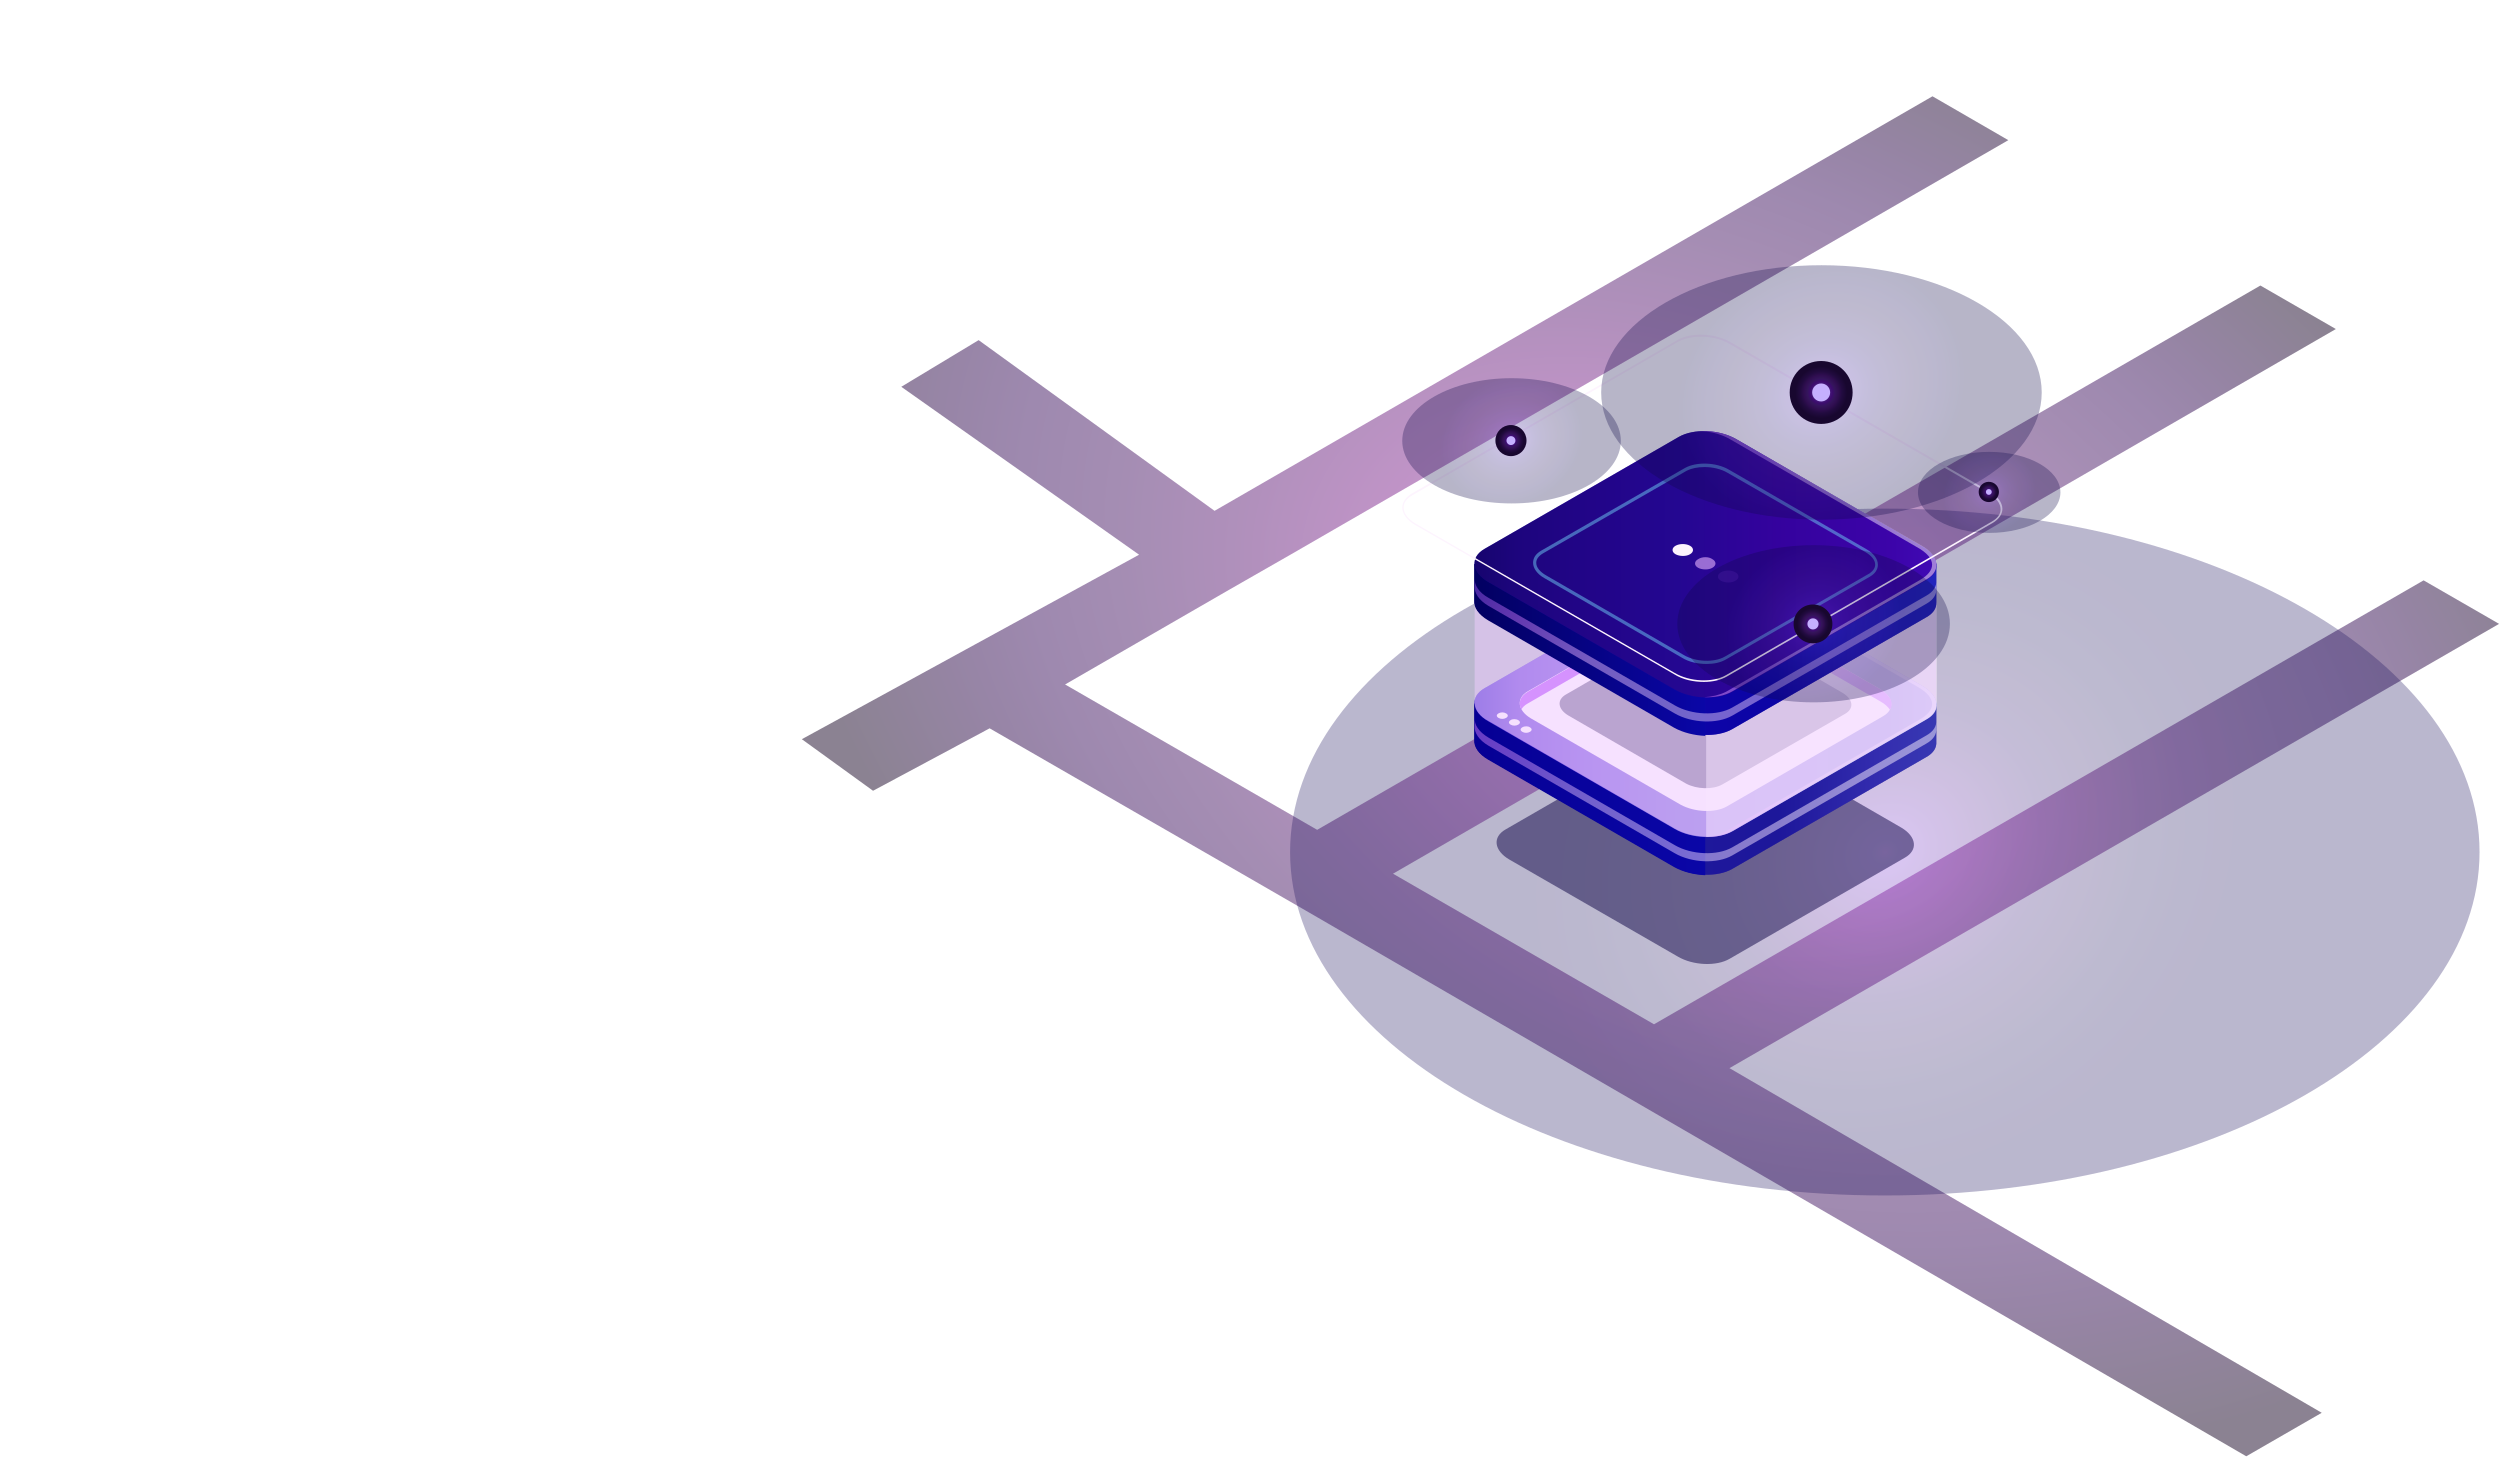
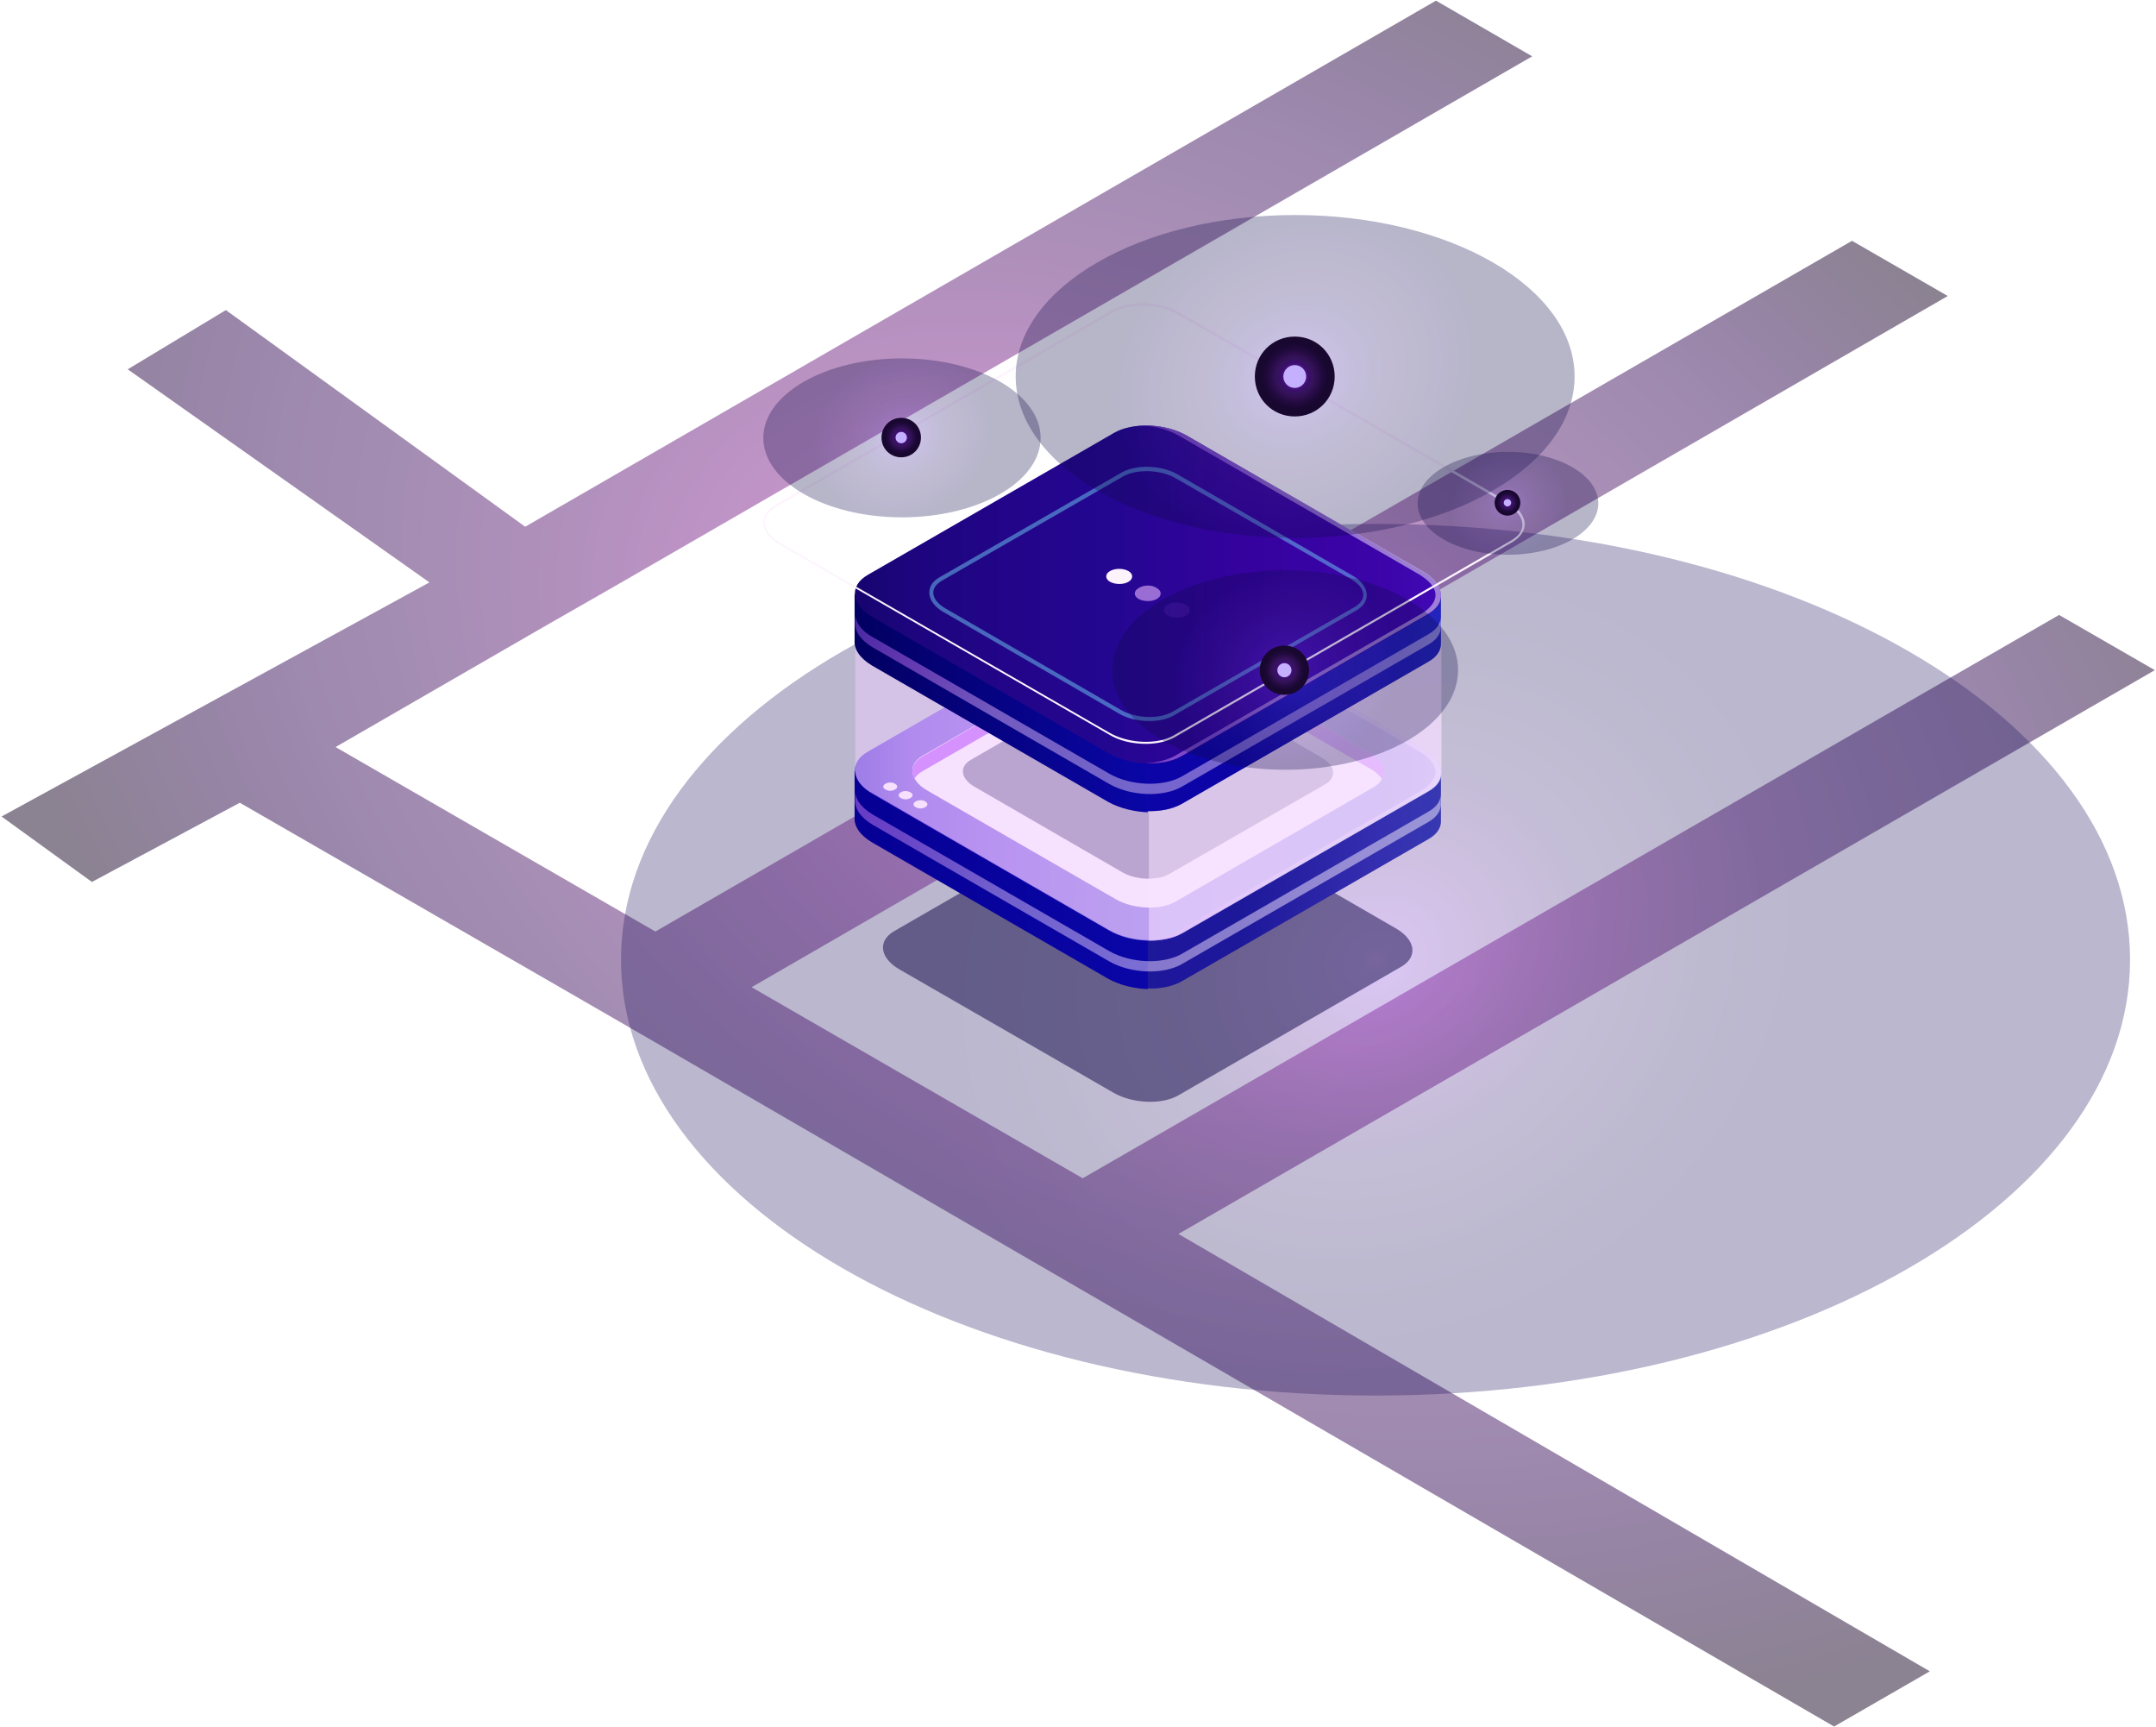
- <svg xmlns="http://www.w3.org/2000/svg" width="1018" height="593" viewBox="0 0 1018 593" fill="none">
-   <path opacity="0.5" d="M1017.62 254.035L986.888 236.322L673.508 417.083L567.232 355.77L951.16 133.981L920.428 116.269L536.348 337.906L433.704 278.712L500.317 240.258L525.448 225.876L817.784 57.075L786.901 39.21L494.564 208.012L398.5 138.5L367 157.5L463.831 225.876L326.5 301L355.5 322L402.972 296.576L508.038 357.132L536.348 373.483L914.675 593L945.407 575.287L704.241 434.947L1017.62 254.035Z" fill="url(#paint0_radial_740_4081)" />
-   <path opacity="0.3" d="M767.499 486.801C633.75 486.801 525.326 424.189 525.326 346.952C525.326 269.716 633.75 207.104 767.499 207.104C901.247 207.104 1009.67 269.716 1009.67 346.952C1009.67 424.189 901.247 486.801 767.499 486.801Z" fill="url(#paint1_radial_740_4081)" />
-   <path opacity="0.5" d="M704.264 390.44L775.653 349.254C781.144 346.143 780.412 340.651 774.189 336.99L705.729 297.452C699.505 293.791 689.986 293.425 684.495 296.537L613.106 337.722C607.615 340.834 608.347 346.326 614.571 349.987L683.214 389.525C689.437 393.186 698.956 393.552 704.264 390.44Z" fill="#0B0244" />
-   <path d="M600.476 301.295V286.468H638.55L683.58 260.475C689.62 256.997 700.054 257.363 707.01 261.391L750.392 286.468H788.466V302.027C788.65 304.407 787.368 306.603 784.439 308.251L705.363 353.83C699.322 357.308 688.888 356.942 681.932 352.915L606.15 309.166C602.123 307.153 600.293 304.041 600.476 301.295Z" fill="#312A91" />
-   <path opacity="0.5" d="M600.476 301.295V286.468H638.55L683.58 260.475C689.62 256.997 700.054 257.363 707.01 261.391L750.392 286.468H788.466V302.027C788.65 304.407 787.368 306.603 784.439 308.251L705.363 353.83C699.322 357.308 688.888 356.942 681.932 352.915L606.15 309.166C602.123 307.153 600.293 304.041 600.476 301.295Z" fill="url(#paint2_linear_740_4081)" />
-   <path d="M683.58 260.476C686.509 258.828 690.353 258.096 694.38 258.096V356.393C689.986 356.21 685.41 355.112 681.749 353.098L605.967 309.349C601.94 306.97 600.11 304.041 600.293 301.295V286.468H638.367L683.58 260.476Z" fill="url(#paint3_linear_740_4081)" />
-   <path d="M705.363 338.455L784.439 292.876C790.48 289.398 789.748 283.357 782.792 279.33L707.01 235.582C700.054 231.554 689.62 231.188 683.58 234.666L604.503 280.245C598.462 283.723 599.195 289.764 606.15 293.791L681.932 337.539C688.888 341.567 699.322 341.933 705.363 338.455Z" fill="#2A27C7" />
-   <path opacity="0.5" d="M705.363 338.455L784.439 292.876C790.48 289.398 789.748 283.357 782.792 279.33L707.01 235.582C700.054 231.554 689.62 231.188 683.58 234.666L604.503 280.245C598.462 283.723 599.195 289.764 606.15 293.791L681.932 337.539C688.888 341.567 699.322 341.933 705.363 338.455Z" fill="url(#paint4_linear_740_4081)" />
-   <path d="M703.166 328.386L766.867 291.593C771.626 288.848 771.077 283.905 765.585 280.611L704.63 245.465C698.956 242.17 690.536 241.804 685.776 244.733L622.076 281.526C617.316 284.272 617.865 289.214 623.357 292.509L684.312 327.654C689.986 330.766 698.407 331.132 703.166 328.386Z" fill="#FDF4FE" />
-   <path d="M765.585 285.553L704.63 250.408C698.956 247.113 690.536 246.747 685.776 249.676L622.076 286.468C620.794 287.201 620.062 287.933 619.513 288.848C618.049 286.285 618.964 283.54 622.076 281.709L685.776 244.733C690.536 241.988 699.139 242.354 704.63 245.466L765.585 280.611C769.796 282.991 771.26 286.468 769.612 289.031C768.88 287.933 767.599 286.651 765.585 285.553Z" fill="#BA56FC" />
-   <path opacity="0.5" d="M702.8 338.454L781.877 292.875C787.917 289.398 789.382 284.272 780.229 279.33L704.447 235.581C700.969 233.568 696.759 232.47 692.549 232.286C697.491 232.103 702.983 233.202 707.01 235.581L782.792 279.33C789.748 283.357 790.48 289.398 784.439 292.875L705.363 338.454C702.251 340.285 698.041 341.017 693.83 340.834C697.125 340.651 700.237 339.919 702.8 338.454Z" fill="url(#paint5_linear_740_4081)" />
-   <path opacity="0.5" d="M606.15 300.379L681.932 344.128C688.888 348.155 699.322 348.521 705.363 345.043L784.439 299.464C787.368 297.817 788.65 295.62 788.466 293.241V296.535C788.65 298.915 787.368 301.112 784.439 302.759L705.363 348.338C699.322 351.816 688.888 351.45 681.932 347.423L606.15 303.674C602.123 301.295 600.293 298.366 600.476 295.62V292.325C600.293 295.071 602.123 298 606.15 300.379Z" fill="url(#paint6_linear_740_4081)" />
-   <path d="M619.879 296.17C618.964 296.719 618.964 297.451 619.879 298.001C620.794 298.55 622.076 298.55 622.991 298.001C623.906 297.451 623.906 296.719 622.991 296.17C622.259 295.621 620.794 295.621 619.879 296.17Z" fill="#FCF3FD" />
-   <path d="M615.12 293.242C614.204 293.791 614.204 294.523 615.12 295.072C616.035 295.621 617.316 295.621 618.232 295.072C619.147 294.523 619.147 293.791 618.232 293.242C617.316 292.692 615.852 292.692 615.12 293.242Z" fill="#FCF3FD" />
-   <path d="M610.177 290.496C609.262 291.045 609.262 291.777 610.177 292.326C611.093 292.875 612.374 292.875 613.289 292.326C614.204 291.777 614.204 291.045 613.289 290.496C612.374 289.946 611.093 289.946 610.177 290.496Z" fill="#FCF3FD" />
-   <path opacity="0.5" d="M701.336 319.417L751.308 290.679C755.152 288.482 754.603 284.638 750.209 282.076L702.434 254.435C698.041 251.873 691.451 251.689 687.607 253.886L637.635 282.808C633.791 285.004 634.34 288.848 638.733 291.411L686.509 319.051C690.902 321.431 697.491 321.614 701.336 319.417Z" fill="#0B0244" />
-   <path opacity="0.5" d="M694.563 232.286C698.956 232.469 703.532 233.568 707.193 235.581L723.484 245.1L788.65 245.466V286.652C788.833 289.031 787.551 291.228 784.622 292.875L705.546 338.454C702.617 340.102 698.773 340.834 694.746 340.834V232.286H694.563Z" fill="#FFFEFF" />
-   <path opacity="0.5" d="M600.476 286.469C600.476 286.103 600.476 285.92 600.476 285.554V244.368L666.007 244.734L683.58 234.483C689.62 231.005 700.054 231.371 707.01 235.398L723.301 244.917L788.467 245.283V286.469C788.65 288.849 787.368 291.045 784.439 292.693L705.363 338.272C699.322 341.749 688.888 341.383 681.932 337.356L606.15 293.608C602.489 291.777 600.659 289.032 600.476 286.469Z" fill="#EFCDFF" />
-   <path d="M600.476 244.368V229.541H638.55L683.58 203.548C689.62 200.07 700.054 200.436 707.01 204.463L750.392 229.541H788.467V245.1C788.65 247.48 787.368 249.676 784.439 251.324L705.363 296.903C699.322 300.381 688.888 300.015 681.932 295.987L606.15 252.239C602.123 250.225 600.293 247.297 600.476 244.368Z" fill="#0C04A6" />
-   <path opacity="0.5" d="M600.476 244.368V229.541H638.55L683.58 203.548C689.62 200.07 700.054 200.436 707.01 204.463L750.392 229.541H788.467V245.1C788.65 247.48 787.368 249.676 784.439 251.324L705.363 296.903C699.322 300.381 688.888 300.015 681.932 295.987L606.15 252.239C602.123 250.225 600.293 247.297 600.476 244.368Z" fill="url(#paint7_linear_740_4081)" />
-   <path d="M683.58 203.731C686.509 202.084 690.353 201.352 694.38 201.352V299.648C689.987 299.465 685.41 298.367 681.749 296.354L605.967 252.605C601.94 250.225 600.11 247.297 600.293 244.551V229.724H638.367L683.58 203.731Z" fill="url(#paint8_linear_740_4081)" />
-   <path d="M705.363 281.71L784.439 236.131C790.48 232.653 789.748 226.612 782.792 222.585L707.01 178.836C700.054 174.809 689.62 174.443 683.58 177.921L604.503 223.5C598.462 226.978 599.195 233.019 606.15 237.046L681.932 280.794C688.888 284.638 699.322 285.187 705.363 281.71Z" fill="#0C04A6" />
-   <path opacity="0.5" d="M705.363 281.71L784.439 236.131C790.48 232.653 789.748 226.612 782.792 222.585L707.01 178.836C700.054 174.809 689.62 174.443 683.58 177.921L604.503 223.5C598.462 226.978 599.195 233.019 606.15 237.046L681.932 280.794C688.888 284.638 699.322 285.187 705.363 281.71Z" fill="url(#paint9_linear_740_4081)" />
-   <path opacity="0.5" d="M702.8 281.709L781.877 236.13C787.917 232.652 789.382 227.527 780.229 222.585L704.447 178.836C700.969 176.822 696.759 175.724 692.549 175.541C697.491 175.358 702.983 176.456 707.01 178.836L782.792 222.401C789.748 226.429 790.48 232.469 784.439 235.947L705.363 281.526C702.251 283.357 698.041 284.089 693.83 283.906C697.125 283.723 700.237 282.99 702.8 281.709Z" fill="url(#paint10_linear_740_4081)" />
-   <path opacity="0.5" d="M606.15 243.452L681.932 287.201C688.888 291.228 699.322 291.594 705.363 288.116L784.439 242.537C787.368 240.89 788.65 238.693 788.467 236.314V239.608C788.65 241.988 787.368 244.185 784.439 245.832L705.363 291.411C699.322 294.889 688.888 294.523 681.932 290.496L606.15 246.747C602.123 244.368 600.293 241.439 600.476 238.693V235.398C600.293 238.144 602.123 241.256 606.15 243.452Z" fill="url(#paint11_linear_740_4081)" />
-   <path opacity="0.2" d="M700.786 233.018C699.139 233.933 699.139 235.581 700.786 236.496C702.434 237.411 705.18 237.411 706.644 236.496C708.291 235.581 708.291 233.933 706.644 233.018C704.997 232.103 702.434 232.103 700.786 233.018Z" fill="#9448F4" />
-   <path opacity="0.6" d="M691.451 227.71C689.804 228.625 689.804 230.273 691.451 231.188C693.098 232.103 695.844 232.103 697.309 231.188C698.956 230.273 698.956 228.625 697.309 227.71C695.844 226.612 693.098 226.612 691.451 227.71Z" fill="#E5B3FE" />
-   <path d="M682.299 222.219C680.651 223.134 680.651 224.781 682.299 225.697C683.946 226.612 686.692 226.612 688.156 225.697C689.804 224.781 689.804 223.134 688.156 222.219C686.509 221.303 683.946 221.303 682.299 222.219Z" fill="#FCF3FD" />
-   <path opacity="0.5" d="M694.929 270.361C697.858 270.361 700.603 269.812 702.8 268.53L761.375 234.849C763.572 233.568 764.67 231.921 764.67 229.907C764.67 227.711 763.023 225.331 760.094 223.684L704.081 191.284C698.773 188.172 690.719 187.989 686.142 190.552L627.567 224.233C625.37 225.514 624.272 227.161 624.272 229.175C624.272 231.372 625.92 233.751 628.848 235.399L684.861 267.798C687.79 269.629 691.451 270.361 694.929 270.361ZM694.014 190.186C697.308 190.186 700.786 190.918 703.532 192.565L759.545 224.782C762.107 226.246 763.572 228.077 763.572 229.907C763.572 231.372 762.657 232.653 760.826 233.751L702.251 267.432C698.041 269.812 690.536 269.629 685.593 266.7L629.581 234.3C627.018 232.836 625.553 231.005 625.553 229.175C625.553 227.711 626.469 226.429 628.299 225.331L686.875 191.65C688.705 190.735 691.268 190.186 694.014 190.186Z" fill="#6ECCF3" />
-   <path d="M693.83 277.682C697.308 277.682 700.603 276.95 703.166 275.486L811.53 212.883C813.91 211.419 815.375 209.405 815.375 207.209C815.375 204.646 813.361 201.9 810.066 200.07L704.63 139.298C698.224 135.637 688.705 135.271 683.214 138.382L574.849 200.985C572.469 202.449 571.005 204.463 571.005 206.659C571.005 209.222 573.019 211.968 576.313 213.798L681.749 274.57C685.227 276.767 689.62 277.682 693.83 277.682ZM692.549 137.101C696.576 137.101 700.969 138.016 704.264 140.03L809.7 200.802C812.812 202.632 814.642 205.012 814.642 207.392C814.642 209.405 813.361 211.053 811.164 212.334L702.8 274.936C697.491 278.048 688.156 277.682 681.932 274.021L576.497 213.249C573.385 211.419 571.554 209.039 571.554 206.659C571.554 204.646 572.836 202.999 575.032 201.717L683.397 139.115C685.959 137.833 689.254 137.101 692.549 137.101Z" fill="#FDF4FE" />
-   <path opacity="0.3" d="M741.694 211.605C692.157 211.605 652 188.412 652 159.803C652 131.193 692.157 108 741.694 108C791.23 108 831.387 131.193 831.387 159.803C831.387 188.412 791.23 211.605 741.694 211.605Z" fill="url(#paint12_radial_740_4081)" />
-   <path opacity="0.3" d="M615.5 205C590.923 205 571 193.583 571 179.5C571 165.417 590.923 154 615.5 154C640.077 154 660 165.417 660 179.5C660 193.583 640.077 205 615.5 205Z" fill="url(#paint13_radial_740_4081)" />
-   <path opacity="0.3" d="M738.5 286C707.848 286 683 271.673 683 254C683 236.327 707.848 222 738.5 222C769.152 222 794 236.327 794 254C794 271.673 769.152 286 738.5 286Z" fill="url(#paint14_radial_740_4081)" />
-   <path opacity="0.3" d="M810 217C793.984 217 781 209.613 781 200.5C781 191.387 793.984 184 810 184C826.016 184 839 191.387 839 200.5C839 209.613 826.016 217 810 217Z" fill="url(#paint15_radial_740_4081)" />
-   <path d="M728.761 159.813C728.761 166.952 734.435 172.627 741.574 172.627C748.713 172.627 754.387 166.952 754.387 159.813C754.387 152.674 748.713 147 741.574 147C734.435 147 728.761 152.674 728.761 159.813Z" fill="url(#paint16_radial_740_4081)" />
-   <path d="M737.913 159.813C737.913 161.827 739.56 163.474 741.574 163.474C743.587 163.474 745.235 161.827 745.235 159.813C745.235 157.8 743.587 156.152 741.574 156.152C739.56 156.152 737.913 157.8 737.913 159.813Z" fill="#C5B0FF" />
-   <path d="M608.93 179.408C608.93 182.935 611.734 185.739 615.261 185.739C618.789 185.739 621.593 182.935 621.593 179.408C621.593 175.88 618.789 173.076 615.261 173.076C611.734 173.076 608.93 175.88 608.93 179.408Z" fill="url(#paint17_radial_740_4081)" />
-   <path d="M613.452 179.408C613.452 180.403 614.266 181.217 615.261 181.217C616.256 181.217 617.07 180.403 617.07 179.408C617.07 178.413 616.256 177.599 615.261 177.599C614.266 177.599 613.452 178.413 613.452 179.408Z" fill="#C5B0FF" />
-   <path d="M730.346 254.055C730.346 258.458 733.846 261.958 738.249 261.958C742.652 261.958 746.152 258.458 746.152 254.055C746.152 249.651 742.652 246.151 738.249 246.151C733.846 246.151 730.346 249.651 730.346 254.055Z" fill="url(#paint18_radial_740_4081)" />
-   <path d="M735.991 254.055C735.991 255.297 737.007 256.313 738.249 256.313C739.491 256.313 740.507 255.297 740.507 254.055C740.507 252.813 739.491 251.797 738.249 251.797C737.007 251.797 735.991 252.813 735.991 254.055Z" fill="#C5B0FF" />
-   <path d="M805.718 200.322C805.718 202.621 807.546 204.448 809.844 204.448C812.143 204.448 813.971 202.621 813.971 200.322C813.971 198.023 812.143 196.196 809.844 196.196C807.546 196.196 805.718 198.023 805.718 200.322Z" fill="url(#paint19_radial_740_4081)" />
-   <path d="M808.666 200.322C808.666 200.97 809.196 201.501 809.844 201.501C810.493 201.501 811.023 200.97 811.023 200.322C811.023 199.674 810.493 199.143 809.844 199.143C809.196 199.143 808.666 199.674 808.666 200.322Z" fill="#C5B0FF" />
+ <svg xmlns="http://www.w3.org/2000/svg" width="692" height="554" viewBox="0 0 692 554" fill="none">
+   <path opacity="0.5" d="M691.621 215.035L660.888 197.322L347.508 378.083L241.232 316.77L625.16 94.981L594.428 77.269L210.348 298.906L107.704 239.712L174.317 201.258L199.448 186.876L491.784 18.075L460.901 0.21L168.564 169.012L72.5 99.5L41 118.5L137.831 186.876L0.5 262L29.5 283L76.972 257.576L182.038 318.132L210.348 334.483L588.675 554L619.407 536.287L378.241 395.947L691.621 215.035Z" fill="url(#paint0_radial_1335_3836)" />
+   <path opacity="0.3" d="M441.499 447.801C307.75 447.801 199.326 385.189 199.326 307.952C199.326 230.716 307.75 168.104 441.499 168.104C575.247 168.104 683.672 230.716 683.672 307.952C683.672 385.189 575.247 447.801 441.499 447.801Z" fill="url(#paint1_radial_1335_3836)" />
+   <path opacity="0.5" d="M378.264 351.44L449.653 310.254C455.144 307.143 454.412 301.651 448.189 297.99L379.729 258.452C373.505 254.791 363.986 254.425 358.495 257.537L287.106 298.722C281.615 301.834 282.347 307.326 288.571 310.987L357.214 350.525C363.437 354.186 372.956 354.552 378.264 351.44Z" fill="#0B0244" />
+   <path d="M274.476 262.295V247.468H312.55L357.58 221.475C363.62 217.997 374.054 218.363 381.01 222.391L424.392 247.468H462.466V263.027C462.65 265.407 461.368 267.603 458.439 269.251L379.363 314.83C373.322 318.308 362.888 317.942 355.932 313.915L280.15 270.166C276.123 268.153 274.293 265.041 274.476 262.295Z" fill="#312A91" />
+   <path opacity="0.5" d="M274.476 262.295V247.468H312.55L357.58 221.475C363.62 217.997 374.054 218.363 381.01 222.391L424.392 247.468H462.466V263.027C462.65 265.407 461.368 267.603 458.439 269.251L379.363 314.83C373.322 318.308 362.888 317.942 355.932 313.915L280.15 270.166C276.123 268.153 274.293 265.041 274.476 262.295Z" fill="url(#paint2_linear_1335_3836)" />
+   <path d="M357.58 221.476C360.509 219.828 364.353 219.096 368.38 219.096V317.393C363.986 317.21 359.41 316.112 355.749 314.098L279.967 270.349C275.94 267.97 274.11 265.041 274.293 262.295V247.468H312.367L357.58 221.476Z" fill="url(#paint3_linear_1335_3836)" />
+   <path d="M379.363 299.455L458.439 253.876C464.48 250.398 463.748 244.357 456.792 240.33L381.01 196.582C374.054 192.554 363.62 192.188 357.58 195.666L278.503 241.245C272.462 244.723 273.195 250.764 280.15 254.791L355.932 298.539C362.888 302.567 373.322 302.933 379.363 299.455Z" fill="#2A27C7" />
+   <path opacity="0.5" d="M379.363 299.455L458.439 253.876C464.48 250.398 463.748 244.357 456.792 240.33L381.01 196.582C374.054 192.554 363.62 192.188 357.58 195.666L278.503 241.245C272.462 244.723 273.195 250.764 280.15 254.791L355.932 298.539C362.888 302.567 373.322 302.933 379.363 299.455Z" fill="url(#paint4_linear_1335_3836)" />
+   <path d="M377.166 289.386L440.867 252.593C445.626 249.848 445.077 244.905 439.585 241.611L378.63 206.465C372.956 203.17 364.536 202.804 359.776 205.733L296.076 242.526C291.316 245.272 291.865 250.214 297.357 253.509L358.312 288.654C363.986 291.766 372.407 292.132 377.166 289.386Z" fill="#FDF4FE" />
+   <path d="M439.585 246.553L378.63 211.408C372.956 208.113 364.536 207.747 359.776 210.676L296.076 247.468C294.794 248.201 294.062 248.933 293.513 249.848C292.049 247.285 292.964 244.54 296.076 242.709L359.776 205.733C364.536 202.988 373.139 203.354 378.63 206.466L439.585 241.611C443.796 243.991 445.26 247.468 443.612 250.031C442.88 248.933 441.599 247.651 439.585 246.553Z" fill="#BA56FC" />
+   <path opacity="0.5" d="M376.8 299.454L455.877 253.875C461.917 250.398 463.382 245.272 454.229 240.33L378.447 196.581C374.969 194.568 370.759 193.47 366.549 193.286C371.491 193.103 376.983 194.202 381.01 196.581L456.792 240.33C463.748 244.357 464.48 250.398 458.439 253.875L379.363 299.454C376.251 301.285 372.041 302.017 367.83 301.834C371.125 301.651 374.237 300.919 376.8 299.454Z" fill="url(#paint5_linear_1335_3836)" />
+   <path opacity="0.5" d="M280.15 261.379L355.932 305.128C362.888 309.155 373.322 309.521 379.363 306.043L458.439 260.464C461.368 258.817 462.65 256.62 462.466 254.241V257.535C462.65 259.915 461.368 262.112 458.439 263.759L379.363 309.338C373.322 312.816 362.888 312.45 355.932 308.423L280.15 264.674C276.123 262.295 274.293 259.366 274.476 256.62V253.325C274.293 256.071 276.123 259 280.15 261.379Z" fill="url(#paint6_linear_1335_3836)" />
+   <path d="M293.879 257.17C292.964 257.719 292.964 258.451 293.879 259.001C294.794 259.55 296.076 259.55 296.991 259.001C297.906 258.451 297.906 257.719 296.991 257.17C296.259 256.621 294.794 256.621 293.879 257.17Z" fill="#FCF3FD" />
+   <path d="M289.12 254.242C288.204 254.791 288.204 255.523 289.12 256.072C290.035 256.621 291.316 256.621 292.232 256.072C293.147 255.523 293.147 254.791 292.232 254.242C291.316 253.692 289.852 253.692 289.12 254.242Z" fill="#FCF3FD" />
+   <path d="M284.177 251.496C283.262 252.045 283.262 252.777 284.177 253.326C285.093 253.875 286.374 253.875 287.289 253.326C288.204 252.777 288.204 252.045 287.289 251.496C286.374 250.946 285.093 250.946 284.177 251.496Z" fill="#FCF3FD" />
+   <path opacity="0.5" d="M375.336 280.417L425.308 251.679C429.152 249.482 428.603 245.638 424.209 243.076L376.434 215.435C372.041 212.873 365.451 212.689 361.607 214.886L311.635 243.808C307.791 246.004 308.34 249.848 312.733 252.411L360.509 280.051C364.902 282.431 371.491 282.614 375.336 280.417Z" fill="#0B0244" />
+   <path opacity="0.5" d="M368.563 193.286C372.956 193.469 377.532 194.568 381.193 196.581L397.484 206.1L462.65 206.466V247.652C462.833 250.031 461.551 252.228 458.622 253.875L379.546 299.454C376.617 301.102 372.773 301.834 368.746 301.834V193.286H368.563Z" fill="#FFFEFF" />
+   <path opacity="0.5" d="M274.476 247.469C274.476 247.103 274.476 246.92 274.476 246.554V205.368L340.007 205.734L357.58 195.483C363.62 192.005 374.054 192.371 381.01 196.398L397.301 205.917L462.467 206.283V247.469C462.65 249.849 461.368 252.045 458.439 253.693L379.363 299.272C373.322 302.749 362.888 302.383 355.932 298.356L280.15 254.608C276.489 252.777 274.659 250.032 274.476 247.469Z" fill="#EFCDFF" />
+   <path d="M274.476 205.368V190.541H312.55L357.58 164.548C363.62 161.07 374.054 161.436 381.01 165.463L424.392 190.541H462.467V206.1C462.65 208.48 461.368 210.676 458.439 212.324L379.363 257.903C373.322 261.381 362.888 261.015 355.932 256.988L280.15 213.239C276.123 211.225 274.293 208.297 274.476 205.368Z" fill="#0C04A6" />
+   <path opacity="0.5" d="M274.476 205.368V190.541H312.55L357.58 164.548C363.62 161.07 374.054 161.436 381.01 165.463L424.392 190.541H462.467V206.1C462.65 208.48 461.368 210.676 458.439 212.324L379.363 257.903C373.322 261.381 362.888 261.015 355.932 256.988L280.15 213.239C276.123 211.225 274.293 208.297 274.476 205.368Z" fill="url(#paint7_linear_1335_3836)" />
+   <path d="M357.58 164.731C360.509 163.084 364.353 162.352 368.38 162.352V260.648C363.987 260.465 359.41 259.367 355.749 257.354L279.967 213.605C275.94 211.225 274.11 208.297 274.293 205.551V190.724H312.367L357.58 164.731Z" fill="url(#paint8_linear_1335_3836)" />
+   <path d="M379.363 242.71L458.439 197.131C464.48 193.653 463.748 187.612 456.792 183.585L381.01 139.836C374.054 135.809 363.62 135.443 357.58 138.921L278.503 184.5C272.462 187.978 273.195 194.019 280.15 198.046L355.932 241.794C362.888 245.638 373.322 246.187 379.363 242.71Z" fill="#0C04A6" />
+   <path opacity="0.5" d="M379.363 242.71L458.439 197.131C464.48 193.653 463.748 187.612 456.792 183.585L381.01 139.836C374.054 135.809 363.62 135.443 357.58 138.921L278.503 184.5C272.462 187.978 273.195 194.019 280.15 198.046L355.932 241.794C362.888 245.638 373.322 246.187 379.363 242.71Z" fill="url(#paint9_linear_1335_3836)" />
+   <path opacity="0.5" d="M376.8 242.709L455.877 197.13C461.917 193.652 463.382 188.527 454.229 183.585L378.447 139.836C374.969 137.822 370.759 136.724 366.549 136.541C371.491 136.358 376.983 137.456 381.01 139.836L456.792 183.401C463.748 187.429 464.48 193.469 458.439 196.947L379.363 242.526C376.251 244.357 372.041 245.089 367.83 244.906C371.125 244.723 374.237 243.99 376.8 242.709Z" fill="url(#paint10_linear_1335_3836)" />
+   <path opacity="0.5" d="M280.15 204.452L355.932 248.201C362.888 252.228 373.322 252.594 379.363 249.116L458.439 203.537C461.368 201.89 462.65 199.693 462.467 197.314V200.608C462.65 202.988 461.368 205.185 458.439 206.832L379.363 252.411C373.322 255.889 362.888 255.523 355.932 251.496L280.15 207.747C276.123 205.368 274.293 202.439 274.476 199.693V196.398C274.293 199.144 276.123 202.256 280.15 204.452Z" fill="url(#paint11_linear_1335_3836)" />
+   <path opacity="0.2" d="M374.786 194.018C373.139 194.933 373.139 196.581 374.786 197.496C376.434 198.411 379.18 198.411 380.644 197.496C382.291 196.581 382.291 194.933 380.644 194.018C378.997 193.103 376.434 193.103 374.786 194.018Z" fill="#9448F4" />
+   <path opacity="0.6" d="M365.451 188.71C363.804 189.625 363.804 191.273 365.451 192.188C367.098 193.103 369.844 193.103 371.309 192.188C372.956 191.273 372.956 189.625 371.309 188.71C369.844 187.612 367.098 187.612 365.451 188.71Z" fill="#E5B3FE" />
+   <path d="M356.299 183.219C354.651 184.134 354.651 185.781 356.299 186.697C357.946 187.612 360.692 187.612 362.156 186.697C363.804 185.781 363.804 184.134 362.156 183.219C360.509 182.303 357.946 182.303 356.299 183.219Z" fill="#FCF3FD" />
+   <path opacity="0.5" d="M368.929 231.361C371.858 231.361 374.603 230.812 376.8 229.53L435.375 195.849C437.572 194.568 438.67 192.921 438.67 190.907C438.67 188.711 437.023 186.331 434.094 184.684L378.081 152.284C372.773 149.172 364.719 148.989 360.142 151.552L301.567 185.233C299.37 186.514 298.272 188.161 298.272 190.175C298.272 192.372 299.92 194.751 302.848 196.399L358.861 228.798C361.79 230.629 365.451 231.361 368.929 231.361ZM368.014 151.186C371.308 151.186 374.786 151.918 377.532 153.565L433.545 185.782C436.107 187.246 437.572 189.077 437.572 190.907C437.572 192.372 436.657 193.653 434.826 194.751L376.251 228.432C372.041 230.812 364.536 230.629 359.593 227.7L303.581 195.3C301.018 193.836 299.553 192.005 299.553 190.175C299.553 188.711 300.469 187.429 302.299 186.331L360.875 152.65C362.705 151.735 365.268 151.186 368.014 151.186Z" fill="#6ECCF3" />
+   <path d="M367.83 238.682C371.308 238.682 374.603 237.95 377.166 236.486L485.53 173.883C487.91 172.419 489.375 170.405 489.375 168.209C489.375 165.646 487.361 162.9 484.066 161.07L378.63 100.298C372.224 96.637 362.705 96.271 357.214 99.382L248.849 161.985C246.469 163.449 245.005 165.463 245.005 167.659C245.005 170.222 247.019 172.968 250.313 174.798L355.749 235.57C359.227 237.767 363.62 238.682 367.83 238.682ZM366.549 98.101C370.576 98.101 374.969 99.016 378.264 101.03L483.7 161.802C486.812 163.632 488.642 166.012 488.642 168.392C488.642 170.405 487.361 172.053 485.164 173.334L376.8 235.936C371.491 239.048 362.156 238.682 355.932 235.021L250.497 174.249C247.385 172.419 245.554 170.039 245.554 167.659C245.554 165.646 246.836 163.999 249.032 162.717L357.397 100.115C359.959 98.833 363.254 98.101 366.549 98.101Z" fill="#FDF4FE" />
+   <path opacity="0.3" d="M415.694 172.605C366.157 172.605 326 149.412 326 120.803C326 92.193 366.157 69 415.694 69C465.23 69 505.387 92.193 505.387 120.803C505.387 149.412 465.23 172.605 415.694 172.605Z" fill="url(#paint12_radial_1335_3836)" />
+   <path opacity="0.3" d="M289.5 166C264.923 166 245 154.583 245 140.5C245 126.417 264.923 115 289.5 115C314.077 115 334 126.417 334 140.5C334 154.583 314.077 166 289.5 166Z" fill="url(#paint13_radial_1335_3836)" />
+   <path opacity="0.3" d="M412.5 247C381.848 247 357 232.673 357 215C357 197.327 381.848 183 412.5 183C443.152 183 468 197.327 468 215C468 232.673 443.152 247 412.5 247Z" fill="url(#paint14_radial_1335_3836)" />
+   <path opacity="0.3" d="M484 178C467.984 178 455 170.613 455 161.5C455 152.387 467.984 145 484 145C500.016 145 513 152.387 513 161.5C513 170.613 500.016 178 484 178Z" fill="url(#paint15_radial_1335_3836)" />
+   <path d="M402.761 120.813C402.761 127.952 408.435 133.627 415.574 133.627C422.713 133.627 428.387 127.952 428.387 120.813C428.387 113.674 422.713 108 415.574 108C408.435 108 402.761 113.674 402.761 120.813Z" fill="url(#paint16_radial_1335_3836)" />
+   <path d="M411.913 120.813C411.913 122.827 413.56 124.474 415.574 124.474C417.587 124.474 419.235 122.827 419.235 120.813C419.235 118.8 417.587 117.152 415.574 117.152C413.56 117.152 411.913 118.8 411.913 120.813Z" fill="#C5B0FF" />
+   <path d="M282.93 140.408C282.93 143.935 285.734 146.739 289.261 146.739C292.789 146.739 295.593 143.935 295.593 140.408C295.593 136.88 292.789 134.076 289.261 134.076C285.734 134.076 282.93 136.88 282.93 140.408Z" fill="url(#paint17_radial_1335_3836)" />
+   <path d="M287.452 140.408C287.452 141.403 288.266 142.217 289.261 142.217C290.256 142.217 291.07 141.403 291.07 140.408C291.07 139.413 290.256 138.599 289.261 138.599C288.266 138.599 287.452 139.413 287.452 140.408Z" fill="#C5B0FF" />
+   <path d="M404.346 215.055C404.346 219.458 407.846 222.958 412.249 222.958C416.652 222.958 420.152 219.458 420.152 215.055C420.152 210.651 416.652 207.151 412.249 207.151C407.846 207.151 404.346 210.651 404.346 215.055Z" fill="url(#paint18_radial_1335_3836)" />
+   <path d="M409.991 215.055C409.991 216.297 411.007 217.313 412.249 217.313C413.491 217.313 414.507 216.297 414.507 215.055C414.507 213.813 413.491 212.797 412.249 212.797C411.007 212.797 409.991 213.813 409.991 215.055Z" fill="#C5B0FF" />
+   <path d="M479.718 161.322C479.718 163.621 481.546 165.448 483.844 165.448C486.143 165.448 487.971 163.621 487.971 161.322C487.971 159.023 486.143 157.196 483.844 157.196C481.546 157.196 479.718 159.023 479.718 161.322Z" fill="url(#paint19_radial_1335_3836)" />
+   <path d="M482.666 161.322C482.666 161.97 483.196 162.501 483.844 162.501C484.493 162.501 485.023 161.97 485.023 161.322C485.023 160.674 484.493 160.143 483.844 160.143C483.196 160.143 482.666 160.674 482.666 161.322Z" fill="#C5B0FF" />
  <defs>
-     <radialGradient id="paint0_radial_740_4081" cx="0" cy="0" r="1" gradientUnits="userSpaceOnUse" gradientTransform="translate(691.5 279) rotate(30.0333) scale(406.591 273.026)">
+     <radialGradient id="paint0_radial_1335_3836" cx="0" cy="0" r="1" gradientUnits="userSpaceOnUse" gradientTransform="translate(365.5 240) rotate(30.0333) scale(406.591 273.026)">
      <stop stop-color="#C742E8" />
      <stop offset="0.076" stop-color="#B83CCC" />
      <stop offset="0.222" stop-color="#A031AA" />
      <stop offset="0.364" stop-color="#80288E" />
      <stop offset="0.498" stop-color="#612178" />
      <stop offset="0.623" stop-color="#4B1C68" />
      <stop offset="0.735" stop-color="#3D135F" />
      <stop offset="0.823" stop-color="#300B4E" />
      <stop offset="1" stop-color="#180626" />
    </radialGradient>
-     <radialGradient id="paint1_radial_740_4081" cx="0" cy="0" r="1" gradientUnits="userSpaceOnUse" gradientTransform="translate(767.571 346.969) rotate(149.999) scale(197.717 171.23)">
+     <radialGradient id="paint1_radial_1335_3836" cx="0" cy="0" r="1" gradientUnits="userSpaceOnUse" gradientTransform="translate(441.571 307.969) rotate(149.999) scale(197.717 171.23)">
      <stop stop-color="#A942E8" />
      <stop offset="0.023" stop-color="#823FD8" />
      <stop offset="0.098" stop-color="#7036BA" />
      <stop offset="0.179" stop-color="#602EA0" />
      <stop offset="0.262" stop-color="#4D278B" />
      <stop offset="0.35" stop-color="#392279" />
      <stop offset="0.443" stop-color="#321D6C" />
      <stop offset="0.545" stop-color="#231962" />
      <stop offset="0.661" stop-color="#1B105D" />
      <stop offset="0.823" stop-color="#180D5B" />
    </radialGradient>
-     <linearGradient id="paint2_linear_740_4081" x1="830.1" y1="307.312" x2="642.029" y2="307.312" gradientUnits="userSpaceOnUse">
+     <linearGradient id="paint2_linear_1335_3836" x1="504.1" y1="268.312" x2="316.029" y2="268.312" gradientUnits="userSpaceOnUse">
      <stop stop-color="#3D87EE" />
      <stop offset="0.102" stop-color="#465CDB" />
      <stop offset="0.344" stop-color="#372FCE" />
      <stop offset="0.564" stop-color="#0903A4" />
      <stop offset="0.753" stop-color="#0D05A7" />
      <stop offset="0.905" stop-color="#0B0598" />
      <stop offset="1" stop-color="#040344" />
    </linearGradient>
-     <linearGradient id="paint3_linear_740_4081" x1="694.493" y1="307.308" x2="600.457" y2="307.308" gradientUnits="userSpaceOnUse">
+     <linearGradient id="paint3_linear_1335_3836" x1="368.493" y1="268.308" x2="274.457" y2="268.308" gradientUnits="userSpaceOnUse">
      <stop stop-color="#0A06A7" />
      <stop offset="1" stop-color="#060094" />
    </linearGradient>
-     <linearGradient id="paint4_linear_740_4081" x1="788.528" y1="286.536" x2="600.443" y2="286.536" gradientUnits="userSpaceOnUse">
+     <linearGradient id="paint4_linear_1335_3836" x1="462.528" y1="247.536" x2="274.443" y2="247.536" gradientUnits="userSpaceOnUse">
      <stop stop-color="#FBF5FE" />
      <stop offset="0.102" stop-color="#DFD3F3" />
      <stop offset="0.344" stop-color="#E9C9FD" />
      <stop offset="0.564" stop-color="#E3B5F9" />
      <stop offset="0.753" stop-color="#D88FFF" />
      <stop offset="0.905" stop-color="#BA68F3" />
      <stop offset="1" stop-color="#6B32D9" />
    </linearGradient>
-     <linearGradient id="paint5_linear_740_4081" x1="788.528" y1="286.539" x2="692.534" y2="286.539" gradientUnits="userSpaceOnUse">
+     <linearGradient id="paint5_linear_1335_3836" x1="462.528" y1="247.539" x2="366.534" y2="247.539" gradientUnits="userSpaceOnUse">
      <stop stop-color="#FEF8FF" />
      <stop offset="0.102" stop-color="#F3DBFF" />
      <stop offset="0.344" stop-color="#EACBF3" />
      <stop offset="0.564" stop-color="#DFB2F5" />
      <stop offset="0.753" stop-color="#D58BFF" />
      <stop offset="0.905" stop-color="#BE62F3" />
      <stop offset="1" stop-color="#752ADE" />
    </linearGradient>
-     <linearGradient id="paint6_linear_740_4081" x1="762.947" y1="341.264" x2="605.521" y2="238.366" gradientUnits="userSpaceOnUse">
+     <linearGradient id="paint6_linear_1335_3836" x1="436.947" y1="302.264" x2="279.521" y2="199.366" gradientUnits="userSpaceOnUse">
      <stop stop-color="#FCF3FD" />
      <stop offset="0.102" stop-color="#FCF0FF" />
      <stop offset="0.344" stop-color="#E6CEFF" />
      <stop offset="0.564" stop-color="#DABDFB" />
      <stop offset="0.753" stop-color="#CB8AF6" />
      <stop offset="0.905" stop-color="#C96AF5" />
      <stop offset="1" stop-color="#AC51F4" />
    </linearGradient>
-     <linearGradient id="paint7_linear_740_4081" x1="830.1" y1="250.465" x2="642.029" y2="250.465" gradientUnits="userSpaceOnUse">
+     <linearGradient id="paint7_linear_1335_3836" x1="504.1" y1="211.465" x2="316.029" y2="211.465" gradientUnits="userSpaceOnUse">
      <stop stop-color="#46A0EE" />
      <stop offset="0.102" stop-color="#355BD5" />
      <stop offset="0.344" stop-color="#3931D1" />
      <stop offset="0.564" stop-color="#0C04A3" />
      <stop offset="0.753" stop-color="#0D04A9" />
      <stop offset="0.905" stop-color="#060490" />
      <stop offset="1" stop-color="#01065B" />
    </linearGradient>
-     <linearGradient id="paint8_linear_740_4081" x1="694.493" y1="250.46" x2="600.457" y2="250.46" gradientUnits="userSpaceOnUse">
+     <linearGradient id="paint8_linear_1335_3836" x1="368.493" y1="211.46" x2="274.457" y2="211.46" gradientUnits="userSpaceOnUse">
      <stop stop-color="#0A06A7" />
      <stop offset="1" stop-color="#020061" />
    </linearGradient>
-     <linearGradient id="paint9_linear_740_4081" x1="788.528" y1="229.688" x2="600.443" y2="229.688" gradientUnits="userSpaceOnUse">
+     <linearGradient id="paint9_linear_1335_3836" x1="462.528" y1="190.688" x2="274.443" y2="190.688" gradientUnits="userSpaceOnUse">
      <stop stop-color="#740EC4" />
      <stop offset="0.102" stop-color="#6B03AB" />
      <stop offset="0.344" stop-color="#5C0095" />
      <stop offset="0.564" stop-color="#3B097B" />
      <stop offset="0.753" stop-color="#370569" />
      <stop offset="0.905" stop-color="#2E0655" />
      <stop offset="1" stop-color="#200436" />
    </linearGradient>
-     <linearGradient id="paint10_linear_740_4081" x1="788.528" y1="229.69" x2="692.534" y2="229.69" gradientUnits="userSpaceOnUse">
+     <linearGradient id="paint10_linear_1335_3836" x1="462.528" y1="190.69" x2="366.534" y2="190.69" gradientUnits="userSpaceOnUse">
      <stop stop-color="#FDF2FD" />
      <stop offset="0.102" stop-color="#FAF5F7" />
      <stop offset="0.344" stop-color="#F1DEFF" />
      <stop offset="0.564" stop-color="#E7CAFD" />
      <stop offset="0.753" stop-color="#C391FD" />
      <stop offset="0.905" stop-color="#D38FFE" />
      <stop offset="1" stop-color="#B855F4" />
    </linearGradient>
-     <linearGradient id="paint11_linear_740_4081" x1="762.947" y1="284.417" x2="605.521" y2="181.519" gradientUnits="userSpaceOnUse">
+     <linearGradient id="paint11_linear_1335_3836" x1="436.947" y1="245.417" x2="279.521" y2="142.519" gradientUnits="userSpaceOnUse">
      <stop stop-color="#FDF4FE" />
      <stop offset="0.102" stop-color="#E2C4FE" />
      <stop offset="0.344" stop-color="#DDC3F3" />
      <stop offset="0.564" stop-color="#E1B3FE" />
      <stop offset="0.753" stop-color="#C06DF0" />
      <stop offset="0.905" stop-color="#7941E3" />
      <stop offset="1" stop-color="#5A41DB" />
    </linearGradient>
-     <radialGradient id="paint12_radial_740_4081" cx="0" cy="0" r="1" gradientUnits="userSpaceOnUse" gradientTransform="translate(741.686 159.813) rotate(149.999) scale(73.1675 63.3659)">
-       <stop offset="0.023" stop-color="#703FD8" />
-       <stop offset="0.098" stop-color="#5836BA" />
-       <stop offset="0.179" stop-color="#4C2EA0" />
-       <stop offset="0.262" stop-color="#3B278B" />
-       <stop offset="0.35" stop-color="#332279" />
-       <stop offset="0.443" stop-color="#2D1D6C" />
-       <stop offset="0.545" stop-color="#25175E" />
-       <stop offset="0.661" stop-color="#1B105D" />
-       <stop offset="0.823" stop-color="#0C0748" />
-     </radialGradient>
-     <radialGradient id="paint13_radial_740_4081" cx="0" cy="0" r="1" gradientUnits="userSpaceOnUse" gradientTransform="translate(615.496 179.505) rotate(150.194) scale(36.2301 31.253)">
-       <stop offset="0.023" stop-color="#703FD8" />
-       <stop offset="0.098" stop-color="#5836BA" />
-       <stop offset="0.179" stop-color="#4C2EA0" />
-       <stop offset="0.262" stop-color="#3B278B" />
-       <stop offset="0.35" stop-color="#332279" />
-       <stop offset="0.443" stop-color="#2D1D6C" />
-       <stop offset="0.545" stop-color="#25175E" />
-       <stop offset="0.661" stop-color="#1B105D" />
-       <stop offset="0.823" stop-color="#0C0748" />
-     </radialGradient>
-     <radialGradient id="paint14_radial_740_4081" cx="0" cy="0" r="1" gradientUnits="userSpaceOnUse" gradientTransform="translate(738.495 254.007) rotate(150.041) scale(45.255 39.1594)">
-       <stop offset="0.023" stop-color="#703FD8" />
-       <stop offset="0.098" stop-color="#5836BA" />
-       <stop offset="0.179" stop-color="#4C2EA0" />
-       <stop offset="0.262" stop-color="#3B278B" />
-       <stop offset="0.35" stop-color="#332279" />
-       <stop offset="0.443" stop-color="#2D1D6C" />
-       <stop offset="0.545" stop-color="#25175E" />
-       <stop offset="0.661" stop-color="#1B105D" />
-       <stop offset="0.823" stop-color="#0C0748" />
-     </radialGradient>
-     <radialGradient id="paint15_radial_740_4081" cx="0" cy="0" r="1" gradientUnits="userSpaceOnUse" gradientTransform="translate(809.997 200.503) rotate(150.369) scale(23.5693 20.2579)">
-       <stop offset="0.023" stop-color="#703FD8" />
-       <stop offset="0.098" stop-color="#5836BA" />
-       <stop offset="0.179" stop-color="#4C2EA0" />
-       <stop offset="0.262" stop-color="#3B278B" />
-       <stop offset="0.35" stop-color="#332279" />
-       <stop offset="0.443" stop-color="#2D1D6C" />
-       <stop offset="0.545" stop-color="#25175E" />
-       <stop offset="0.661" stop-color="#1B105D" />
-       <stop offset="0.823" stop-color="#0C0748" />
-     </radialGradient>
-     <radialGradient id="paint16_radial_740_4081" cx="0" cy="0" r="1" gradientUnits="userSpaceOnUse" gradientTransform="translate(741.598 159.776) rotate(180) scale(12.8438)">
-       <stop stop-color="#7742E8" />
-       <stop offset="0.023" stop-color="#793FD8" />
-       <stop offset="0.098" stop-color="#7036BA" />
-       <stop offset="0.179" stop-color="#661AB3" />
-       <stop offset="0.262" stop-color="#481E7D" />
-       <stop offset="0.35" stop-color="#3D0C6F" />
-       <stop offset="0.443" stop-color="#34155B" />
-       <stop offset="0.545" stop-color="#300E51" />
-       <stop offset="0.661" stop-color="#220B40" />
-       <stop offset="0.823" stop-color="#18072F" />
-     </radialGradient>
-     <radialGradient id="paint17_radial_740_4081" cx="0" cy="0" r="1" gradientUnits="userSpaceOnUse" gradientTransform="translate(615.273 179.389) rotate(180) scale(6.3465)">
-       <stop stop-color="#7742E8" />
-       <stop offset="0.023" stop-color="#793FD8" />
-       <stop offset="0.098" stop-color="#7036BA" />
-       <stop offset="0.179" stop-color="#661AB3" />
-       <stop offset="0.262" stop-color="#481E7D" />
-       <stop offset="0.35" stop-color="#3D0C6F" />
-       <stop offset="0.443" stop-color="#34155B" />
-       <stop offset="0.545" stop-color="#300E51" />
-       <stop offset="0.661" stop-color="#220B40" />
-       <stop offset="0.823" stop-color="#18072F" />
-     </radialGradient>
-     <radialGradient id="paint18_radial_740_4081" cx="0" cy="0" r="1" gradientUnits="userSpaceOnUse" gradientTransform="translate(738.264 254.032) rotate(180) scale(7.92203)">
-       <stop stop-color="#7742E8" />
-       <stop offset="0.023" stop-color="#793FD8" />
-       <stop offset="0.098" stop-color="#7036BA" />
-       <stop offset="0.179" stop-color="#661AB3" />
-       <stop offset="0.262" stop-color="#481E7D" />
-       <stop offset="0.35" stop-color="#3D0C6F" />
-       <stop offset="0.443" stop-color="#34155B" />
-       <stop offset="0.545" stop-color="#300E51" />
-       <stop offset="0.661" stop-color="#220B40" />
-       <stop offset="0.823" stop-color="#18072F" />
-     </radialGradient>
-     <radialGradient id="paint19_radial_740_4081" cx="0" cy="0" r="1" gradientUnits="userSpaceOnUse" gradientTransform="translate(809.852 200.31) rotate(180) scale(4.13592)">
+     <radialGradient id="paint12_radial_1335_3836" cx="0" cy="0" r="1" gradientUnits="userSpaceOnUse" gradientTransform="translate(415.686 120.813) rotate(149.999) scale(73.1675 63.3659)">
+       <stop offset="0.023" stop-color="#703FD8" />
+       <stop offset="0.098" stop-color="#5836BA" />
+       <stop offset="0.179" stop-color="#4C2EA0" />
+       <stop offset="0.262" stop-color="#3B278B" />
+       <stop offset="0.35" stop-color="#332279" />
+       <stop offset="0.443" stop-color="#2D1D6C" />
+       <stop offset="0.545" stop-color="#25175E" />
+       <stop offset="0.661" stop-color="#1B105D" />
+       <stop offset="0.823" stop-color="#0C0748" />
+     </radialGradient>
+     <radialGradient id="paint13_radial_1335_3836" cx="0" cy="0" r="1" gradientUnits="userSpaceOnUse" gradientTransform="translate(289.496 140.505) rotate(150.194) scale(36.2301 31.253)">
+       <stop offset="0.023" stop-color="#703FD8" />
+       <stop offset="0.098" stop-color="#5836BA" />
+       <stop offset="0.179" stop-color="#4C2EA0" />
+       <stop offset="0.262" stop-color="#3B278B" />
+       <stop offset="0.35" stop-color="#332279" />
+       <stop offset="0.443" stop-color="#2D1D6C" />
+       <stop offset="0.545" stop-color="#25175E" />
+       <stop offset="0.661" stop-color="#1B105D" />
+       <stop offset="0.823" stop-color="#0C0748" />
+     </radialGradient>
+     <radialGradient id="paint14_radial_1335_3836" cx="0" cy="0" r="1" gradientUnits="userSpaceOnUse" gradientTransform="translate(412.495 215.007) rotate(150.041) scale(45.255 39.1594)">
+       <stop offset="0.023" stop-color="#703FD8" />
+       <stop offset="0.098" stop-color="#5836BA" />
+       <stop offset="0.179" stop-color="#4C2EA0" />
+       <stop offset="0.262" stop-color="#3B278B" />
+       <stop offset="0.35" stop-color="#332279" />
+       <stop offset="0.443" stop-color="#2D1D6C" />
+       <stop offset="0.545" stop-color="#25175E" />
+       <stop offset="0.661" stop-color="#1B105D" />
+       <stop offset="0.823" stop-color="#0C0748" />
+     </radialGradient>
+     <radialGradient id="paint15_radial_1335_3836" cx="0" cy="0" r="1" gradientUnits="userSpaceOnUse" gradientTransform="translate(483.997 161.503) rotate(150.369) scale(23.5693 20.2579)">
+       <stop offset="0.023" stop-color="#703FD8" />
+       <stop offset="0.098" stop-color="#5836BA" />
+       <stop offset="0.179" stop-color="#4C2EA0" />
+       <stop offset="0.262" stop-color="#3B278B" />
+       <stop offset="0.35" stop-color="#332279" />
+       <stop offset="0.443" stop-color="#2D1D6C" />
+       <stop offset="0.545" stop-color="#25175E" />
+       <stop offset="0.661" stop-color="#1B105D" />
+       <stop offset="0.823" stop-color="#0C0748" />
+     </radialGradient>
+     <radialGradient id="paint16_radial_1335_3836" cx="0" cy="0" r="1" gradientUnits="userSpaceOnUse" gradientTransform="translate(415.598 120.776) rotate(180) scale(12.8438)">
+       <stop stop-color="#7742E8" />
+       <stop offset="0.023" stop-color="#793FD8" />
+       <stop offset="0.098" stop-color="#7036BA" />
+       <stop offset="0.179" stop-color="#661AB3" />
+       <stop offset="0.262" stop-color="#481E7D" />
+       <stop offset="0.35" stop-color="#3D0C6F" />
+       <stop offset="0.443" stop-color="#34155B" />
+       <stop offset="0.545" stop-color="#300E51" />
+       <stop offset="0.661" stop-color="#220B40" />
+       <stop offset="0.823" stop-color="#18072F" />
+     </radialGradient>
+     <radialGradient id="paint17_radial_1335_3836" cx="0" cy="0" r="1" gradientUnits="userSpaceOnUse" gradientTransform="translate(289.273 140.389) rotate(180) scale(6.3465)">
+       <stop stop-color="#7742E8" />
+       <stop offset="0.023" stop-color="#793FD8" />
+       <stop offset="0.098" stop-color="#7036BA" />
+       <stop offset="0.179" stop-color="#661AB3" />
+       <stop offset="0.262" stop-color="#481E7D" />
+       <stop offset="0.35" stop-color="#3D0C6F" />
+       <stop offset="0.443" stop-color="#34155B" />
+       <stop offset="0.545" stop-color="#300E51" />
+       <stop offset="0.661" stop-color="#220B40" />
+       <stop offset="0.823" stop-color="#18072F" />
+     </radialGradient>
+     <radialGradient id="paint18_radial_1335_3836" cx="0" cy="0" r="1" gradientUnits="userSpaceOnUse" gradientTransform="translate(412.264 215.032) rotate(180) scale(7.92203)">
+       <stop stop-color="#7742E8" />
+       <stop offset="0.023" stop-color="#793FD8" />
+       <stop offset="0.098" stop-color="#7036BA" />
+       <stop offset="0.179" stop-color="#661AB3" />
+       <stop offset="0.262" stop-color="#481E7D" />
+       <stop offset="0.35" stop-color="#3D0C6F" />
+       <stop offset="0.443" stop-color="#34155B" />
+       <stop offset="0.545" stop-color="#300E51" />
+       <stop offset="0.661" stop-color="#220B40" />
+       <stop offset="0.823" stop-color="#18072F" />
+     </radialGradient>
+     <radialGradient id="paint19_radial_1335_3836" cx="0" cy="0" r="1" gradientUnits="userSpaceOnUse" gradientTransform="translate(483.852 161.31) rotate(180) scale(4.13592)">
      <stop stop-color="#7742E8" />
      <stop offset="0.023" stop-color="#793FD8" />
      <stop offset="0.098" stop-color="#7036BA" />
      <stop offset="0.179" stop-color="#661AB3" />
      <stop offset="0.262" stop-color="#481E7D" />
      <stop offset="0.35" stop-color="#3D0C6F" />
      <stop offset="0.443" stop-color="#34155B" />
      <stop offset="0.545" stop-color="#300E51" />
      <stop offset="0.661" stop-color="#220B40" />
      <stop offset="0.823" stop-color="#18072F" />
    </radialGradient>
  </defs>
</svg>
